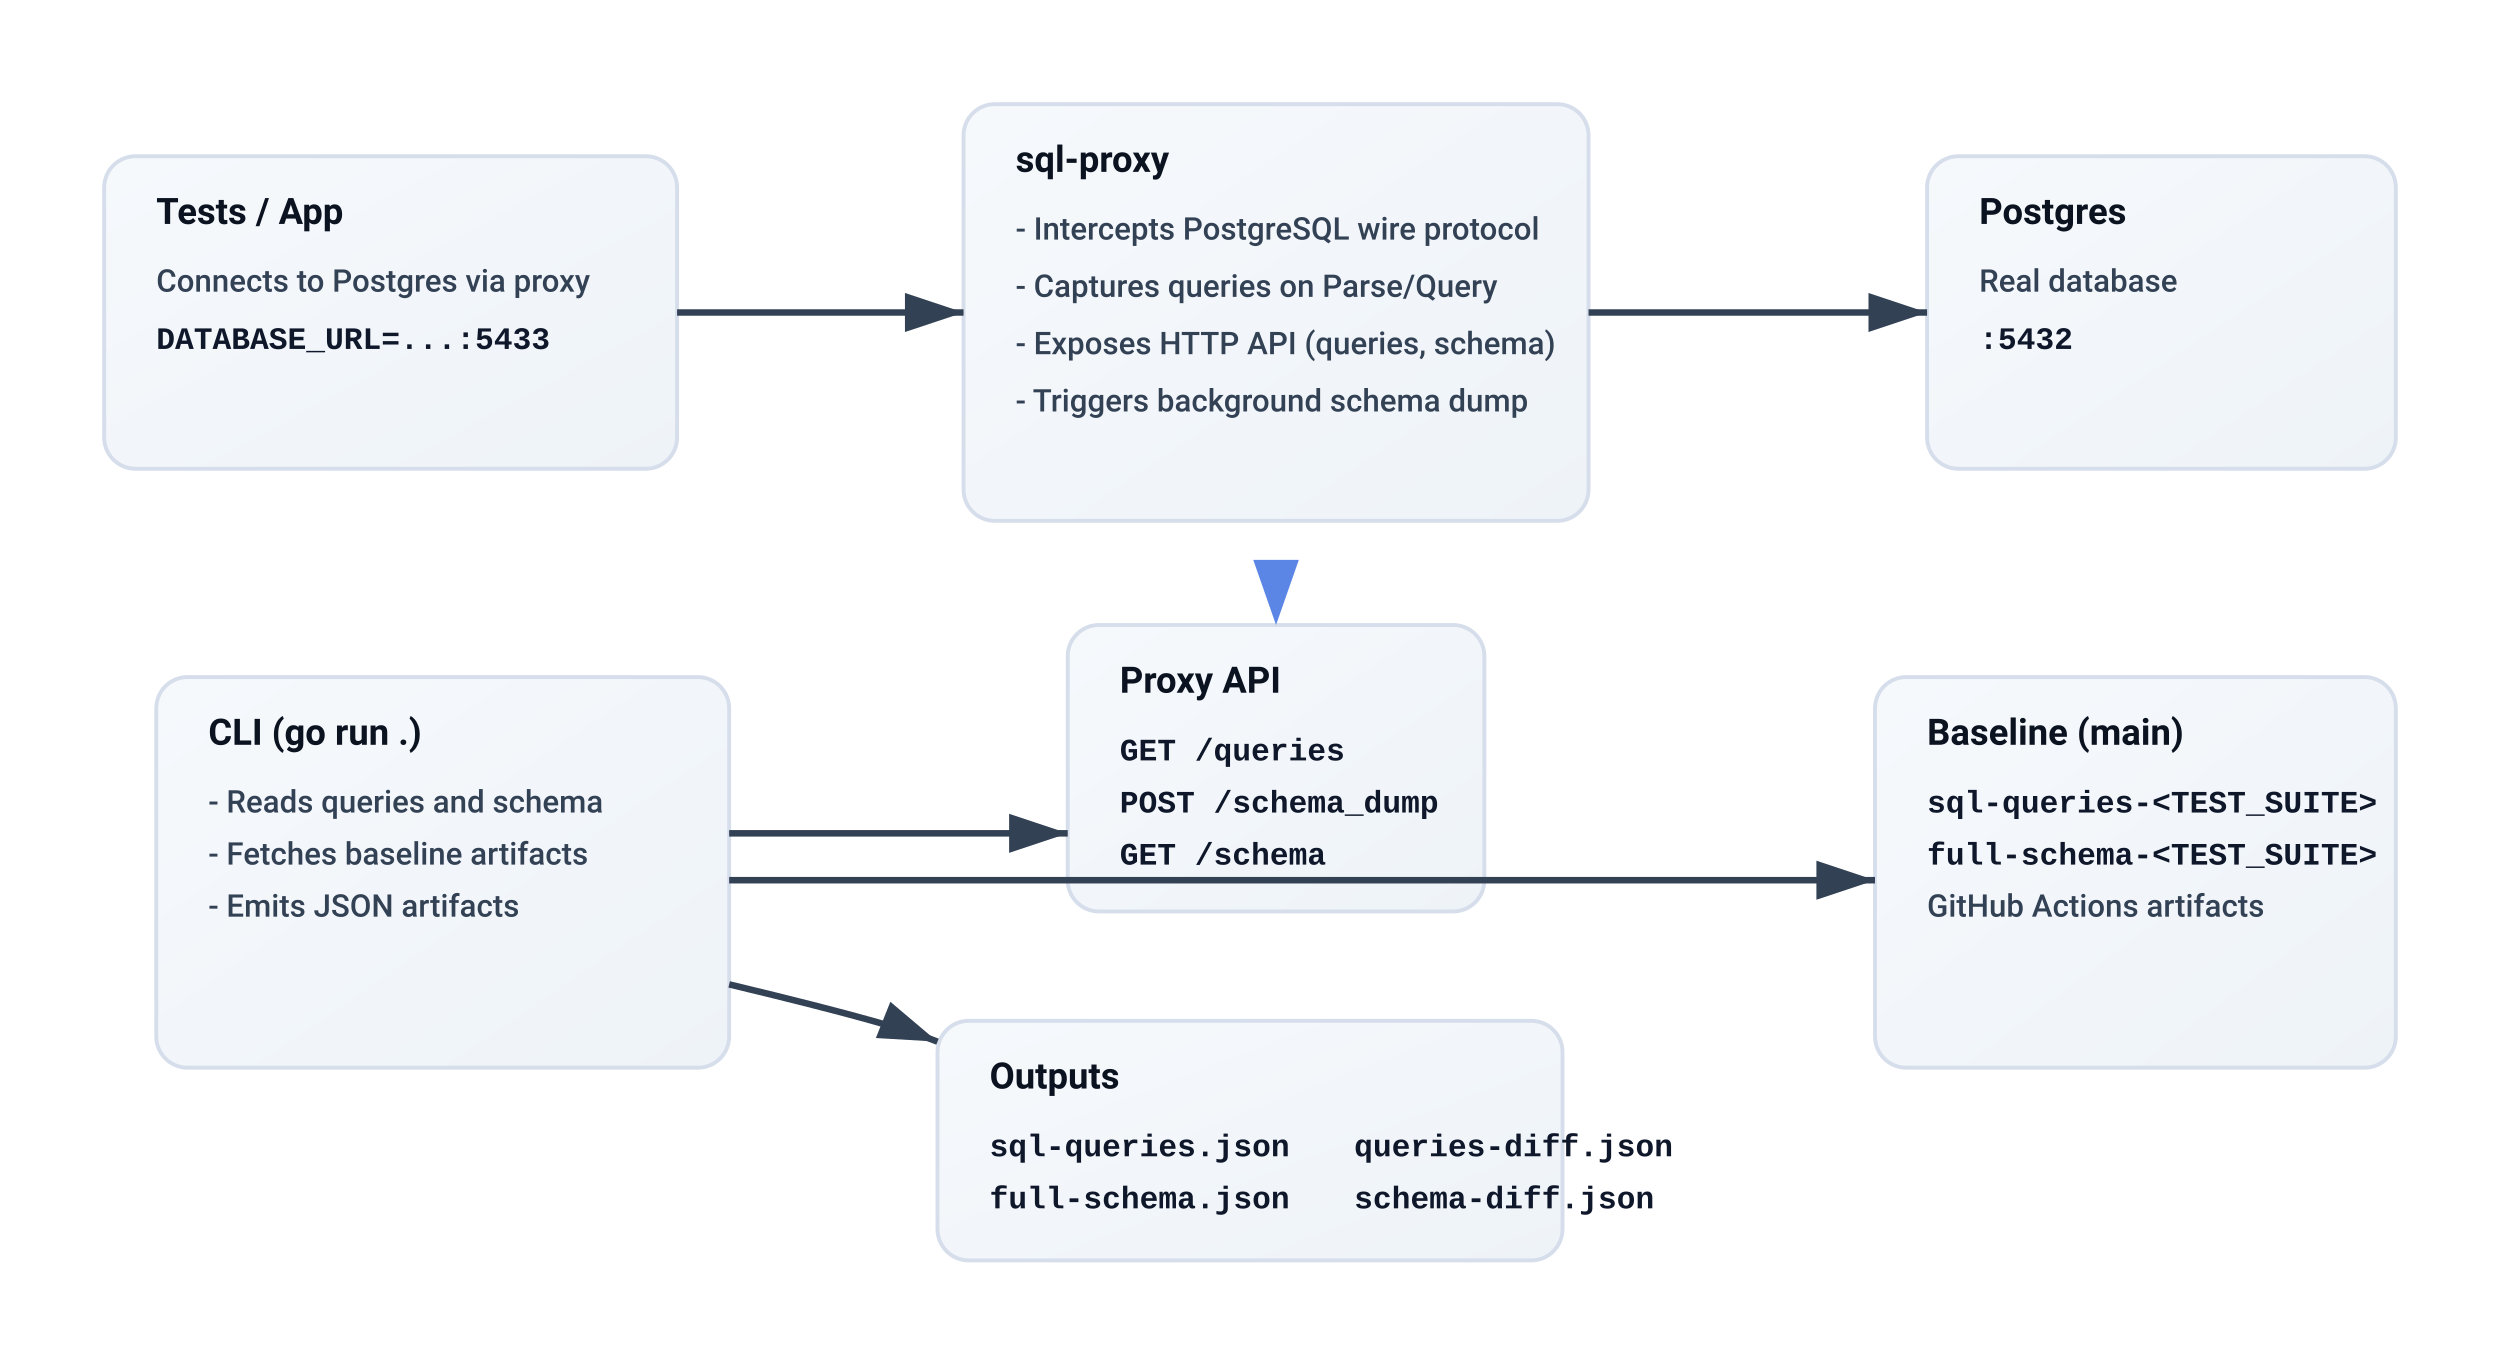
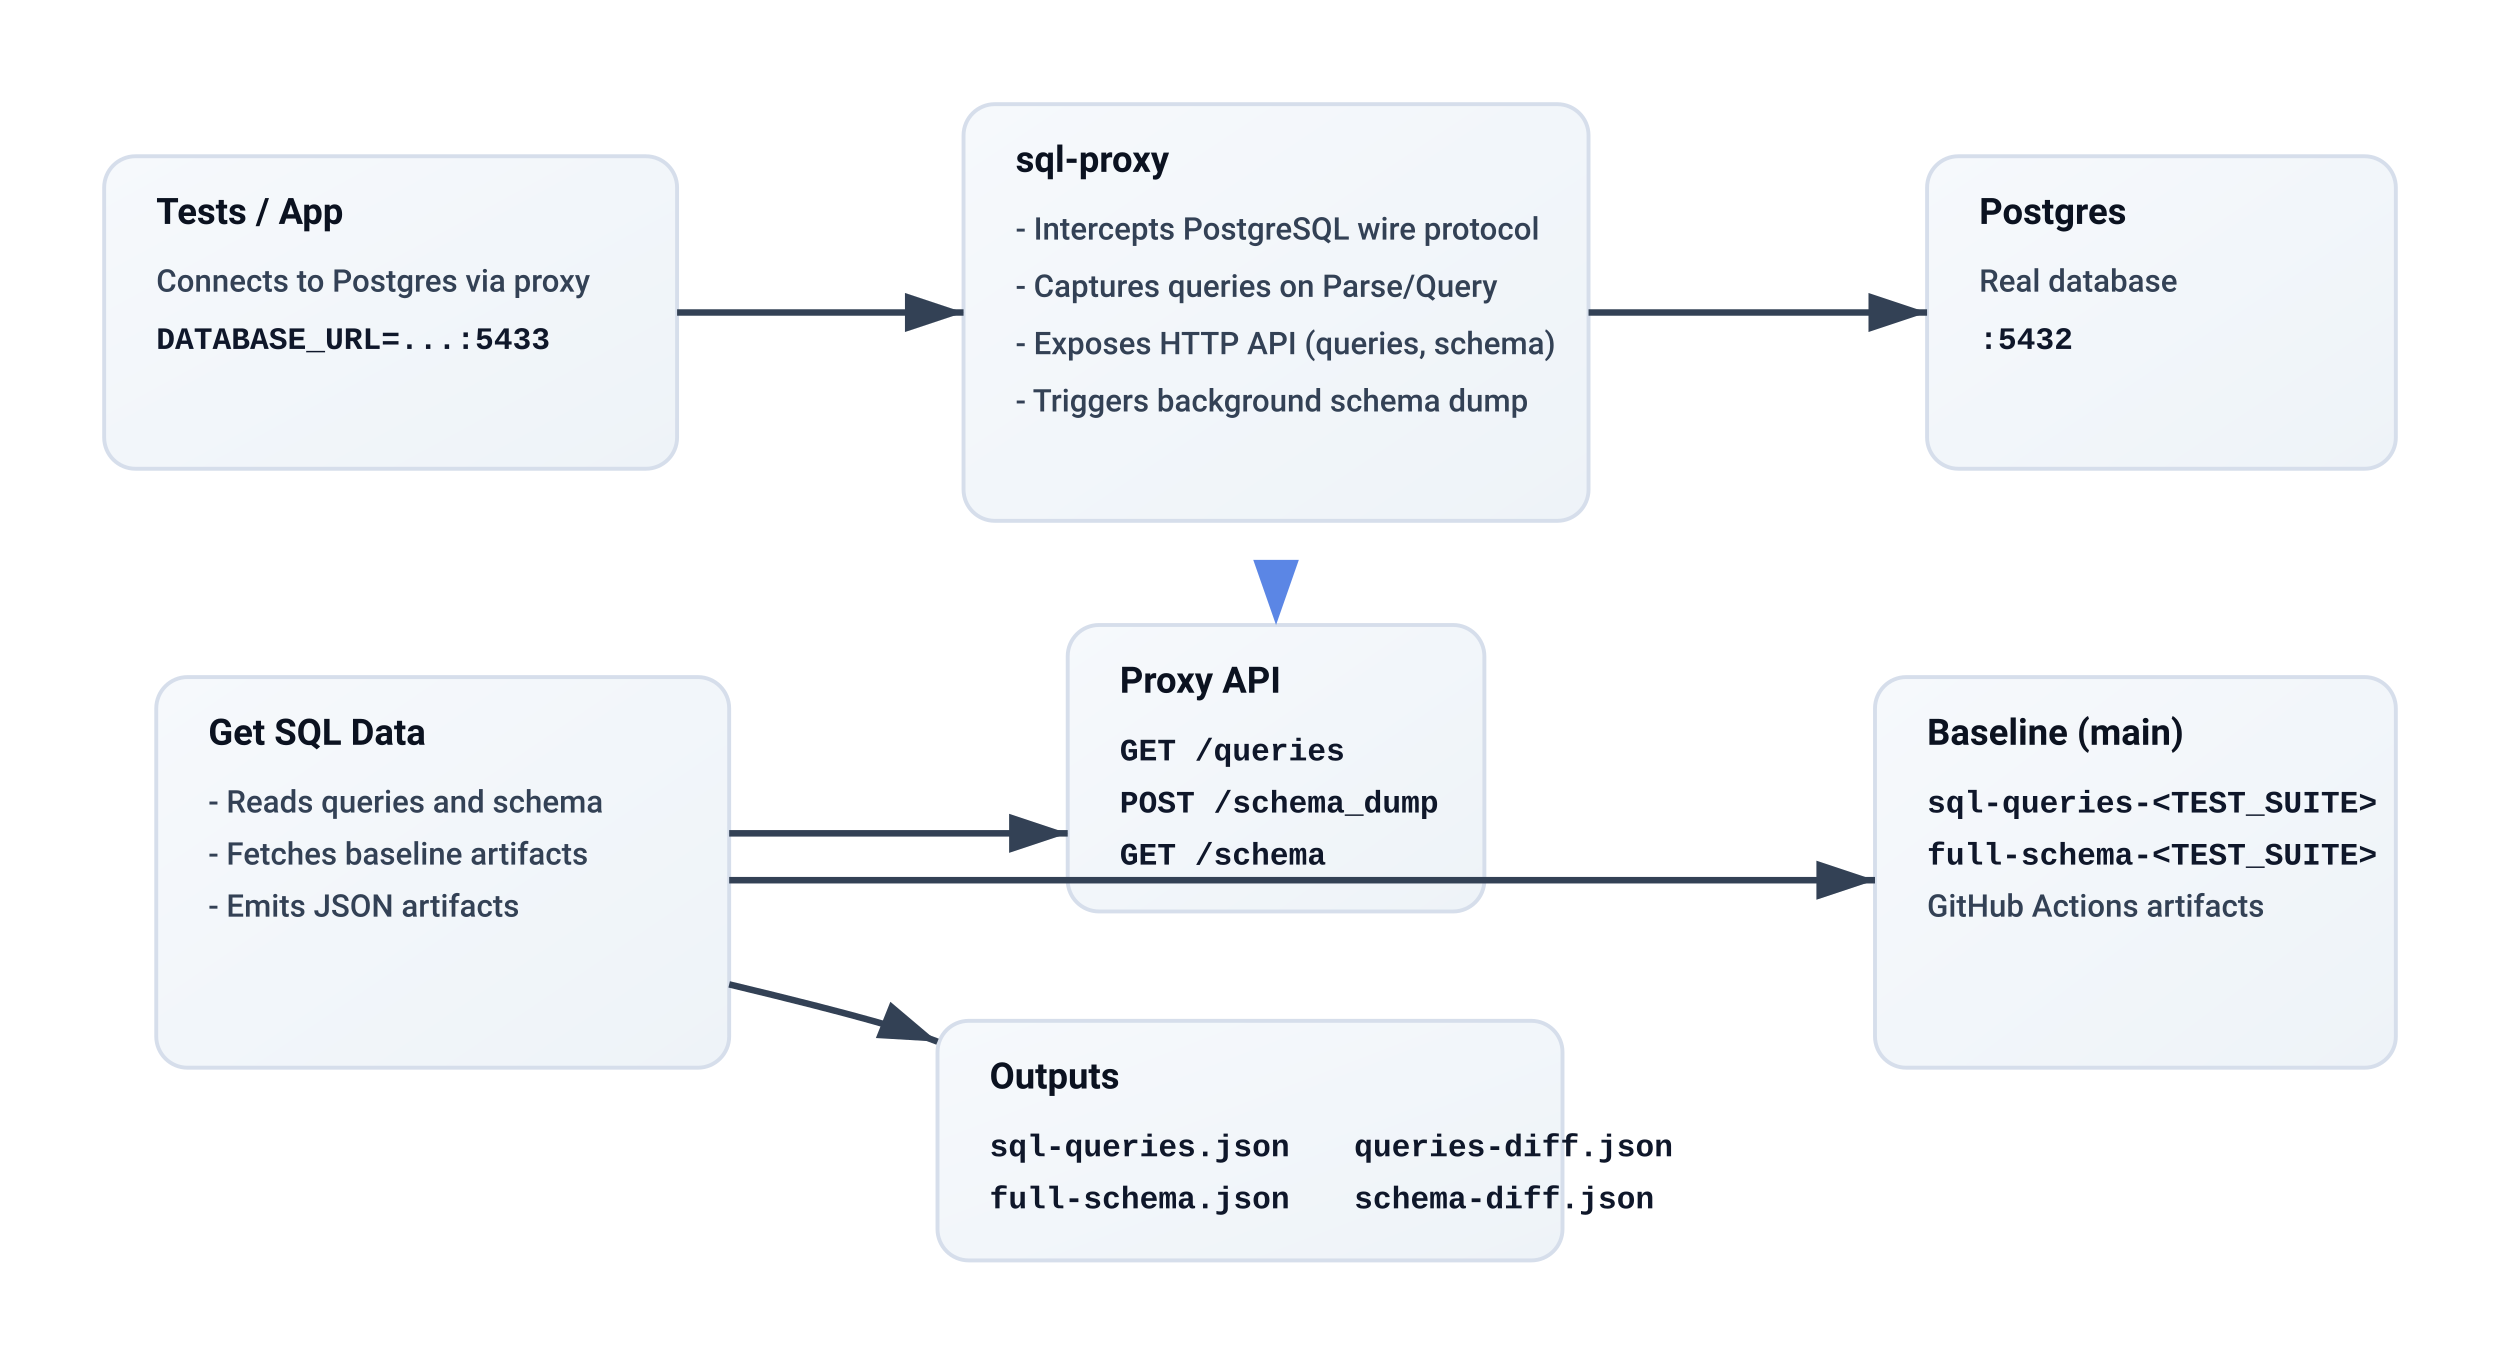
<svg xmlns="http://www.w3.org/2000/svg" width="960" height="520" viewBox="0 0 960 520" role="img" aria-labelledby="title desc">
  <defs>
    <linearGradient id="panel" x1="0" y1="0" x2="1" y2="1">
      <stop offset="0%" stop-color="#f6f9fc" />
      <stop offset="100%" stop-color="#eef3f8" />
    </linearGradient>
    <linearGradient id="accent" x1="0" y1="0" x2="1" y2="1">
      <stop offset="0%" stop-color="#36d1dc" />
      <stop offset="100%" stop-color="#5b86e5" />
    </linearGradient>
    <style>
      .panel { fill:url(#panel); stroke:#d6deeb; stroke-width:1.5; }
      .title { font: 700 14px -apple-system, Segoe UI, Roboto, Helvetica, Arial, sans-serif; fill:#0b1220; }
      .text { font: 500 12px -apple-system, Segoe UI, Roboto, Helvetica, Arial, sans-serif; fill:#334155; }
      .mono { font: 600 12px ui-monospace, SFMono-Regular, Menlo, Monaco, Consolas, "Liberation Mono", "Courier New", monospace; fill:#0f172a; }
      .arrow { stroke:#334155; stroke-width:2.5; fill:none; marker-end:url(#arrowHead); }
      .accent { stroke:url(#accent); stroke-width:2.5; fill:none; marker-end:url(#arrowHeadAccent); }
    </style>
    <marker id="arrowHead" markerWidth="10" markerHeight="10" refX="9" refY="3" orient="auto" markerUnits="strokeWidth">
      <path d="M0,0 L0,6 L9,3 z" fill="#334155" />
    </marker>
    <marker id="arrowHeadAccent" markerWidth="12" markerHeight="12" refX="10" refY="3.5" orient="auto" markerUnits="strokeWidth">
      <path d="M0,0 L0,7 L10,3.5 z" fill="#5b86e5" />
    </marker>
  </defs>
  <rect x="40" y="60" width="220" height="120" rx="12" class="panel" />
  <text x="60" y="86" class="title">Tests / App</text>
  <text x="60" y="112" class="text">Connects to Postgres via proxy</text>
  <text x="60" y="134" class="mono">DATABASE_URL=...:5433</text>
  <rect x="370" y="40" width="240" height="160" rx="12" class="panel" />
  <text x="390" y="66" class="title">sql-proxy</text>
  <text x="390" y="92" class="text">- Intercepts PostgreSQL wire protocol</text>
  <text x="390" y="114" class="text">- Captures queries on Parse/Query</text>
  <text x="390" y="136" class="text">- Exposes HTTP API (queries, schema)</text>
  <text x="390" y="158" class="text">- Triggers background schema dump</text>
  <rect x="740" y="60" width="180" height="120" rx="12" class="panel" />
  <text x="760" y="86" class="title">Postgres</text>
  <text x="760" y="112" class="text">Real database</text>
  <text x="760" y="134" class="mono">:5432</text>
  <rect x="410" y="240" width="160" height="110" rx="12" class="panel" />
  <text x="430" y="266" class="title">Proxy API</text>
  <text x="430" y="292" class="mono">GET /queries</text>
  <text x="430" y="312" class="mono">POST /schema_dump</text>
  <text x="430" y="332" class="mono">GET /schema</text>
  <rect x="60" y="260" width="220" height="150" rx="12" class="panel" />
-   <text x="80" y="286" class="title">CLI (go run .)</text>
+   <text x="80" y="286" class="title">Get SQL Data</text>
  <text x="80" y="312" class="text">- Reads queries and schema</text>
  <text x="80" y="332" class="text">- Fetches baseline artifacts</text>
  <text x="80" y="352" class="text">- Emits JSON artifacts</text>
  <rect x="720" y="260" width="200" height="150" rx="12" class="panel" />
  <text x="740" y="286" class="title">Baseline (main)</text>
  <text x="740" y="312" class="mono">sql-queries-&lt;TEST_SUITE&gt;</text>
  <text x="740" y="332" class="mono">full-schema-&lt;TEST_SUITE&gt;</text>
  <text x="740" y="352" class="text">GitHub Actions artifacts</text>
  <rect x="360" y="392" width="240" height="92" rx="12" class="panel" />
  <text x="380" y="418" class="title">Outputs</text>
  <text x="380" y="444" class="mono">sql-queries.json</text>
  <text x="520" y="444" class="mono">queries-diff.json</text>
  <text x="380" y="464" class="mono">full-schema.json</text>
  <text x="520" y="464" class="mono">schema-diff.json</text>
  <path d="M260,120 C300,120 340,120 370,120" class="arrow" />
  <path d="M610,120 C660,120 700,120 740,120" class="arrow" />
  <path d="M490,200 C490,220 490,228 490,240" class="accent" />
  <path d="M280,320 C340,320 370,320 410,320" class="arrow" />
  <path d="M280,338 C500,338 620,338 720,338" class="arrow" />
  <path d="M280,378 C330,390 350,396 360,400" class="arrow" />
</svg>
